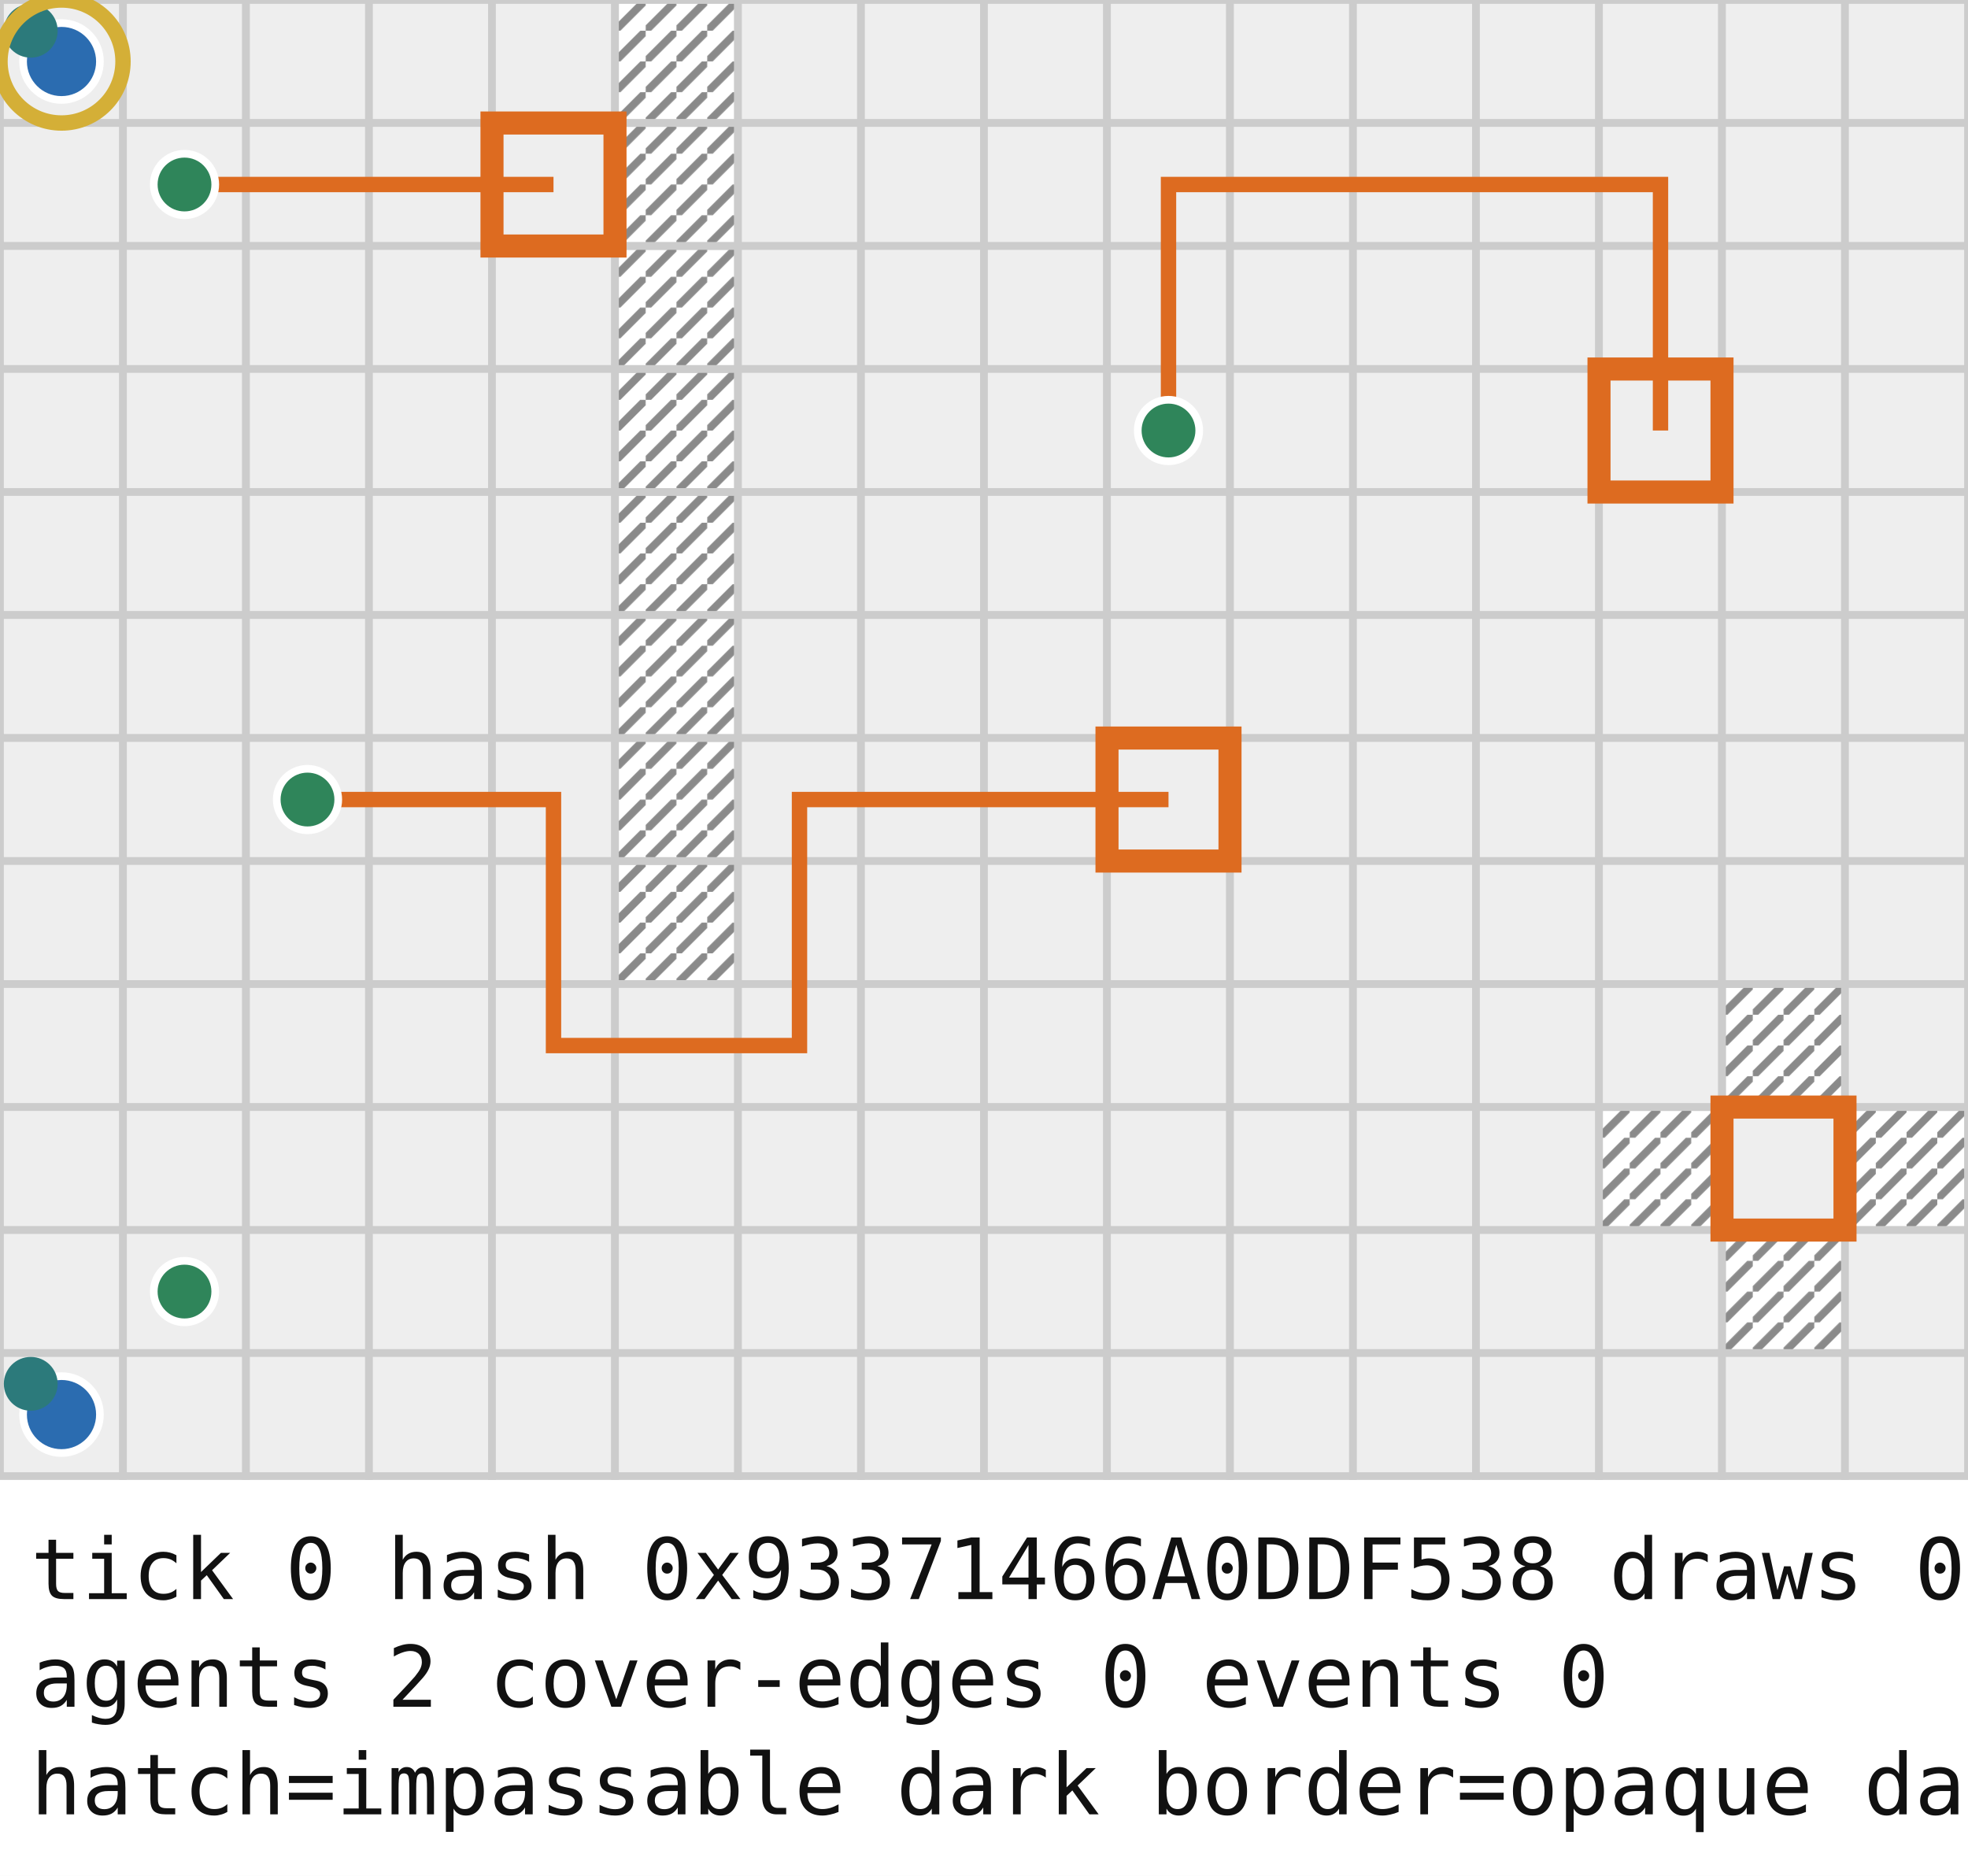
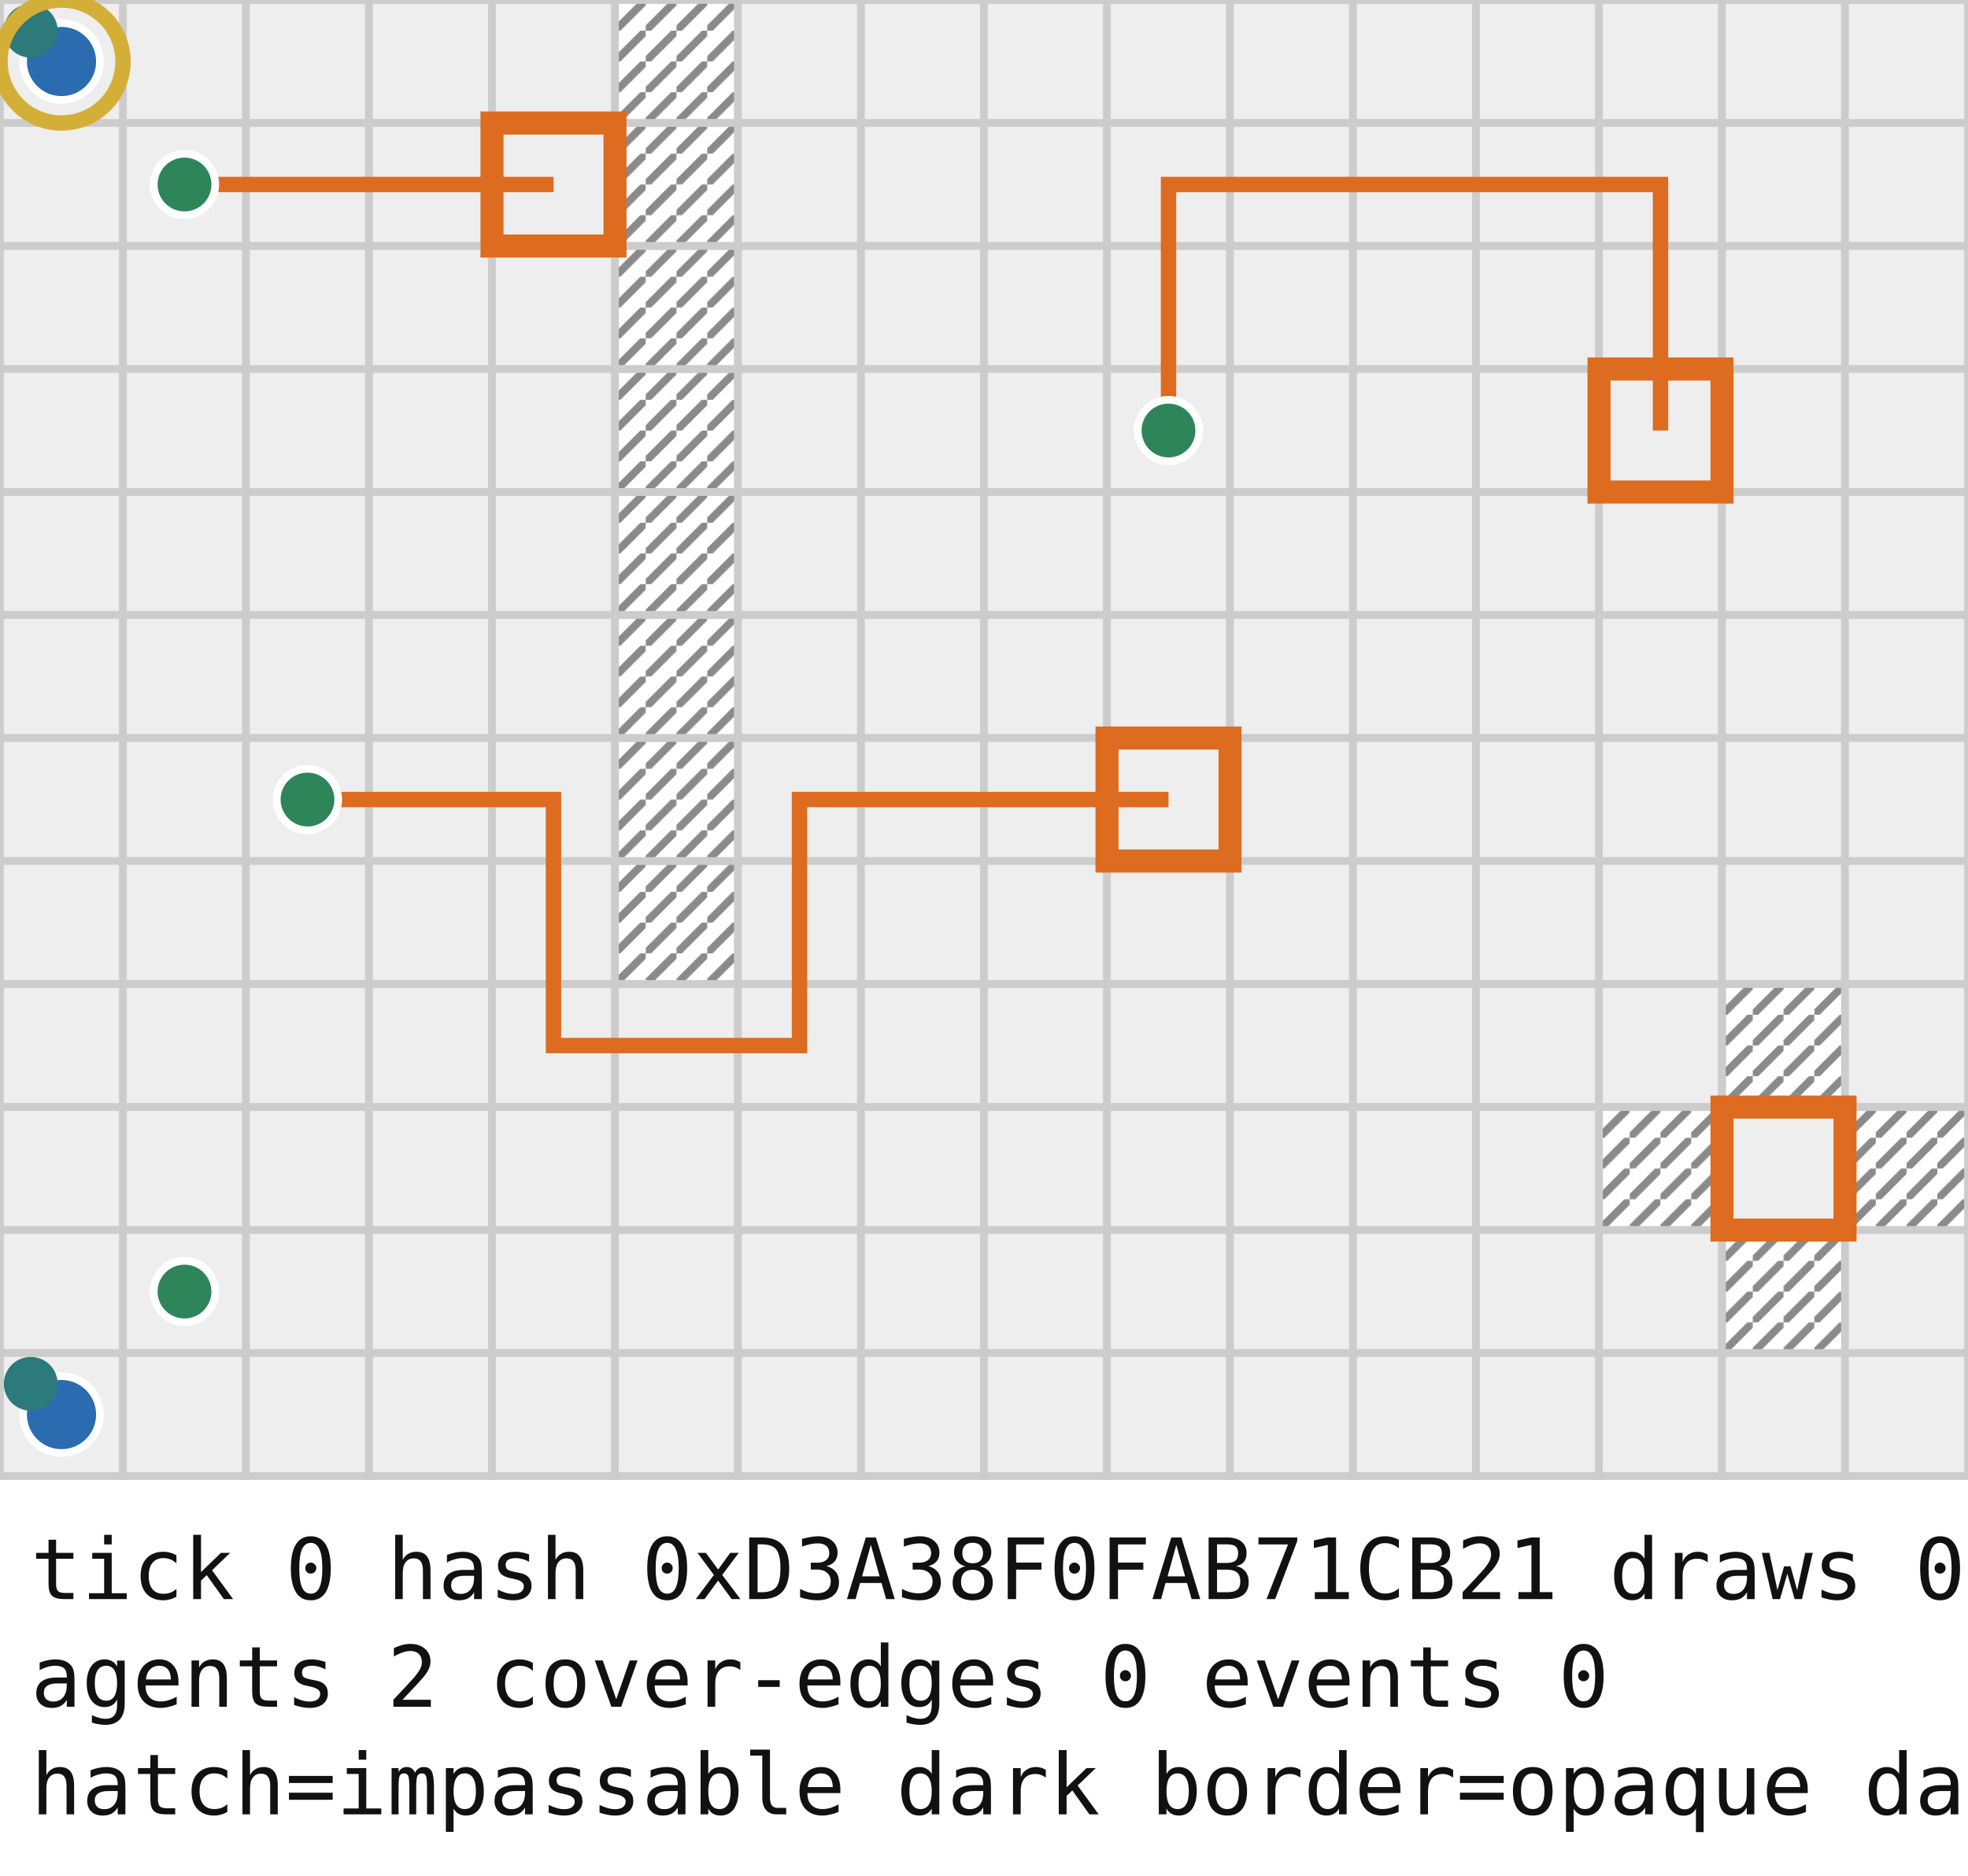
<svg xmlns="http://www.w3.org/2000/svg" width="256" height="244" viewBox="0 0 256 244">
  <defs>
    <pattern id="cw-hatch" width="4" height="4" patternUnits="userSpaceOnUse">
      <path d="M0,4 L4,0" stroke="#8a8a8a" stroke-width="1" />
    </pattern>
  </defs>
  <rect x="0" y="0" width="256" height="244" fill="#ffffff" />
  <rect x="0" y="0" width="16" height="16" fill="rgb(238,238,238)" stroke="#cccccc" stroke-width="1" />
  <rect x="16" y="0" width="16" height="16" fill="rgb(238,238,238)" stroke="#cccccc" stroke-width="1" />
  <rect x="32" y="0" width="16" height="16" fill="rgb(238,238,238)" stroke="#cccccc" stroke-width="1" />
  <rect x="48" y="0" width="16" height="16" fill="rgb(238,238,238)" stroke="#cccccc" stroke-width="1" />
  <rect x="64" y="0" width="16" height="16" fill="rgb(238,238,238)" stroke="#cccccc" stroke-width="1" />
  <rect x="80" y="0" width="16" height="16" fill="url(#cw-hatch)" stroke="#cccccc" stroke-width="1" />
  <rect x="96" y="0" width="16" height="16" fill="rgb(238,238,238)" stroke="#cccccc" stroke-width="1" />
  <rect x="112" y="0" width="16" height="16" fill="rgb(238,238,238)" stroke="#cccccc" stroke-width="1" />
  <rect x="128" y="0" width="16" height="16" fill="rgb(238,238,238)" stroke="#cccccc" stroke-width="1" />
  <rect x="144" y="0" width="16" height="16" fill="rgb(238,238,238)" stroke="#cccccc" stroke-width="1" />
  <rect x="160" y="0" width="16" height="16" fill="rgb(238,238,238)" stroke="#cccccc" stroke-width="1" />
  <rect x="176" y="0" width="16" height="16" fill="rgb(238,238,238)" stroke="#cccccc" stroke-width="1" />
  <rect x="192" y="0" width="16" height="16" fill="rgb(238,238,238)" stroke="#cccccc" stroke-width="1" />
  <rect x="208" y="0" width="16" height="16" fill="rgb(238,238,238)" stroke="#cccccc" stroke-width="1" />
  <rect x="224" y="0" width="16" height="16" fill="rgb(238,238,238)" stroke="#cccccc" stroke-width="1" />
  <rect x="240" y="0" width="16" height="16" fill="rgb(238,238,238)" stroke="#cccccc" stroke-width="1" />
  <rect x="0" y="16" width="16" height="16" fill="rgb(238,238,238)" stroke="#cccccc" stroke-width="1" />
  <rect x="16" y="16" width="16" height="16" fill="rgb(238,238,238)" stroke="#cccccc" stroke-width="1" />
  <rect x="32" y="16" width="16" height="16" fill="rgb(238,238,238)" stroke="#cccccc" stroke-width="1" />
  <rect x="48" y="16" width="16" height="16" fill="rgb(238,238,238)" stroke="#cccccc" stroke-width="1" />
  <rect x="64" y="16" width="16" height="16" fill="rgb(238,238,238)" stroke="#cccccc" stroke-width="1" />
  <rect x="80" y="16" width="16" height="16" fill="url(#cw-hatch)" stroke="#cccccc" stroke-width="1" />
  <rect x="96" y="16" width="16" height="16" fill="rgb(238,238,238)" stroke="#cccccc" stroke-width="1" />
  <rect x="112" y="16" width="16" height="16" fill="rgb(238,238,238)" stroke="#cccccc" stroke-width="1" />
  <rect x="128" y="16" width="16" height="16" fill="rgb(238,238,238)" stroke="#cccccc" stroke-width="1" />
  <rect x="144" y="16" width="16" height="16" fill="rgb(238,238,238)" stroke="#cccccc" stroke-width="1" />
  <rect x="160" y="16" width="16" height="16" fill="rgb(238,238,238)" stroke="#cccccc" stroke-width="1" />
  <rect x="176" y="16" width="16" height="16" fill="rgb(238,238,238)" stroke="#cccccc" stroke-width="1" />
  <rect x="192" y="16" width="16" height="16" fill="rgb(238,238,238)" stroke="#cccccc" stroke-width="1" />
  <rect x="208" y="16" width="16" height="16" fill="rgb(238,238,238)" stroke="#cccccc" stroke-width="1" />
  <rect x="224" y="16" width="16" height="16" fill="rgb(238,238,238)" stroke="#cccccc" stroke-width="1" />
  <rect x="240" y="16" width="16" height="16" fill="rgb(238,238,238)" stroke="#cccccc" stroke-width="1" />
  <rect x="0" y="32" width="16" height="16" fill="rgb(238,238,238)" stroke="#cccccc" stroke-width="1" />
  <rect x="16" y="32" width="16" height="16" fill="rgb(238,238,238)" stroke="#cccccc" stroke-width="1" />
  <rect x="32" y="32" width="16" height="16" fill="rgb(238,238,238)" stroke="#cccccc" stroke-width="1" />
  <rect x="48" y="32" width="16" height="16" fill="rgb(238,238,238)" stroke="#cccccc" stroke-width="1" />
  <rect x="64" y="32" width="16" height="16" fill="rgb(238,238,238)" stroke="#cccccc" stroke-width="1" />
  <rect x="80" y="32" width="16" height="16" fill="url(#cw-hatch)" stroke="#cccccc" stroke-width="1" />
  <rect x="96" y="32" width="16" height="16" fill="rgb(238,238,238)" stroke="#cccccc" stroke-width="1" />
  <rect x="112" y="32" width="16" height="16" fill="rgb(238,238,238)" stroke="#cccccc" stroke-width="1" />
  <rect x="128" y="32" width="16" height="16" fill="rgb(238,238,238)" stroke="#cccccc" stroke-width="1" />
  <rect x="144" y="32" width="16" height="16" fill="rgb(238,238,238)" stroke="#cccccc" stroke-width="1" />
  <rect x="160" y="32" width="16" height="16" fill="rgb(238,238,238)" stroke="#cccccc" stroke-width="1" />
  <rect x="176" y="32" width="16" height="16" fill="rgb(238,238,238)" stroke="#cccccc" stroke-width="1" />
  <rect x="192" y="32" width="16" height="16" fill="rgb(238,238,238)" stroke="#cccccc" stroke-width="1" />
  <rect x="208" y="32" width="16" height="16" fill="rgb(238,238,238)" stroke="#cccccc" stroke-width="1" />
  <rect x="224" y="32" width="16" height="16" fill="rgb(238,238,238)" stroke="#cccccc" stroke-width="1" />
  <rect x="240" y="32" width="16" height="16" fill="rgb(238,238,238)" stroke="#cccccc" stroke-width="1" />
  <rect x="0" y="48" width="16" height="16" fill="rgb(238,238,238)" stroke="#cccccc" stroke-width="1" />
  <rect x="16" y="48" width="16" height="16" fill="rgb(238,238,238)" stroke="#cccccc" stroke-width="1" />
  <rect x="32" y="48" width="16" height="16" fill="rgb(238,238,238)" stroke="#cccccc" stroke-width="1" />
  <rect x="48" y="48" width="16" height="16" fill="rgb(238,238,238)" stroke="#cccccc" stroke-width="1" />
  <rect x="64" y="48" width="16" height="16" fill="rgb(238,238,238)" stroke="#cccccc" stroke-width="1" />
  <rect x="80" y="48" width="16" height="16" fill="url(#cw-hatch)" stroke="#cccccc" stroke-width="1" />
  <rect x="96" y="48" width="16" height="16" fill="rgb(238,238,238)" stroke="#cccccc" stroke-width="1" />
  <rect x="112" y="48" width="16" height="16" fill="rgb(238,238,238)" stroke="#cccccc" stroke-width="1" />
  <rect x="128" y="48" width="16" height="16" fill="rgb(238,238,238)" stroke="#cccccc" stroke-width="1" />
  <rect x="144" y="48" width="16" height="16" fill="rgb(238,238,238)" stroke="#cccccc" stroke-width="1" />
  <rect x="160" y="48" width="16" height="16" fill="rgb(238,238,238)" stroke="#cccccc" stroke-width="1" />
  <rect x="176" y="48" width="16" height="16" fill="rgb(238,238,238)" stroke="#cccccc" stroke-width="1" />
  <rect x="192" y="48" width="16" height="16" fill="rgb(238,238,238)" stroke="#cccccc" stroke-width="1" />
  <rect x="208" y="48" width="16" height="16" fill="rgb(238,238,238)" stroke="#cccccc" stroke-width="1" />
  <rect x="224" y="48" width="16" height="16" fill="rgb(238,238,238)" stroke="#cccccc" stroke-width="1" />
  <rect x="240" y="48" width="16" height="16" fill="rgb(238,238,238)" stroke="#cccccc" stroke-width="1" />
  <rect x="0" y="64" width="16" height="16" fill="rgb(238,238,238)" stroke="#cccccc" stroke-width="1" />
  <rect x="16" y="64" width="16" height="16" fill="rgb(238,238,238)" stroke="#cccccc" stroke-width="1" />
  <rect x="32" y="64" width="16" height="16" fill="rgb(238,238,238)" stroke="#cccccc" stroke-width="1" />
  <rect x="48" y="64" width="16" height="16" fill="rgb(238,238,238)" stroke="#cccccc" stroke-width="1" />
  <rect x="64" y="64" width="16" height="16" fill="rgb(238,238,238)" stroke="#cccccc" stroke-width="1" />
  <rect x="80" y="64" width="16" height="16" fill="url(#cw-hatch)" stroke="#cccccc" stroke-width="1" />
  <rect x="96" y="64" width="16" height="16" fill="rgb(238,238,238)" stroke="#cccccc" stroke-width="1" />
  <rect x="112" y="64" width="16" height="16" fill="rgb(238,238,238)" stroke="#cccccc" stroke-width="1" />
  <rect x="128" y="64" width="16" height="16" fill="rgb(238,238,238)" stroke="#cccccc" stroke-width="1" />
  <rect x="144" y="64" width="16" height="16" fill="rgb(238,238,238)" stroke="#cccccc" stroke-width="1" />
  <rect x="160" y="64" width="16" height="16" fill="rgb(238,238,238)" stroke="#cccccc" stroke-width="1" />
  <rect x="176" y="64" width="16" height="16" fill="rgb(238,238,238)" stroke="#cccccc" stroke-width="1" />
  <rect x="192" y="64" width="16" height="16" fill="rgb(238,238,238)" stroke="#cccccc" stroke-width="1" />
  <rect x="208" y="64" width="16" height="16" fill="rgb(238,238,238)" stroke="#cccccc" stroke-width="1" />
  <rect x="224" y="64" width="16" height="16" fill="rgb(238,238,238)" stroke="#cccccc" stroke-width="1" />
  <rect x="240" y="64" width="16" height="16" fill="rgb(238,238,238)" stroke="#cccccc" stroke-width="1" />
  <rect x="0" y="80" width="16" height="16" fill="rgb(238,238,238)" stroke="#cccccc" stroke-width="1" />
  <rect x="16" y="80" width="16" height="16" fill="rgb(238,238,238)" stroke="#cccccc" stroke-width="1" />
  <rect x="32" y="80" width="16" height="16" fill="rgb(238,238,238)" stroke="#cccccc" stroke-width="1" />
  <rect x="48" y="80" width="16" height="16" fill="rgb(238,238,238)" stroke="#cccccc" stroke-width="1" />
  <rect x="64" y="80" width="16" height="16" fill="rgb(238,238,238)" stroke="#cccccc" stroke-width="1" />
  <rect x="80" y="80" width="16" height="16" fill="url(#cw-hatch)" stroke="#cccccc" stroke-width="1" />
  <rect x="96" y="80" width="16" height="16" fill="rgb(238,238,238)" stroke="#cccccc" stroke-width="1" />
  <rect x="112" y="80" width="16" height="16" fill="rgb(238,238,238)" stroke="#cccccc" stroke-width="1" />
  <rect x="128" y="80" width="16" height="16" fill="rgb(238,238,238)" stroke="#cccccc" stroke-width="1" />
  <rect x="144" y="80" width="16" height="16" fill="rgb(238,238,238)" stroke="#cccccc" stroke-width="1" />
  <rect x="160" y="80" width="16" height="16" fill="rgb(238,238,238)" stroke="#cccccc" stroke-width="1" />
  <rect x="176" y="80" width="16" height="16" fill="rgb(238,238,238)" stroke="#cccccc" stroke-width="1" />
  <rect x="192" y="80" width="16" height="16" fill="rgb(238,238,238)" stroke="#cccccc" stroke-width="1" />
  <rect x="208" y="80" width="16" height="16" fill="rgb(238,238,238)" stroke="#cccccc" stroke-width="1" />
  <rect x="224" y="80" width="16" height="16" fill="rgb(238,238,238)" stroke="#cccccc" stroke-width="1" />
  <rect x="240" y="80" width="16" height="16" fill="rgb(238,238,238)" stroke="#cccccc" stroke-width="1" />
  <rect x="0" y="96" width="16" height="16" fill="rgb(238,238,238)" stroke="#cccccc" stroke-width="1" />
  <rect x="16" y="96" width="16" height="16" fill="rgb(238,238,238)" stroke="#cccccc" stroke-width="1" />
  <rect x="32" y="96" width="16" height="16" fill="rgb(238,238,238)" stroke="#cccccc" stroke-width="1" />
  <rect x="48" y="96" width="16" height="16" fill="rgb(238,238,238)" stroke="#cccccc" stroke-width="1" />
  <rect x="64" y="96" width="16" height="16" fill="rgb(238,238,238)" stroke="#cccccc" stroke-width="1" />
  <rect x="80" y="96" width="16" height="16" fill="url(#cw-hatch)" stroke="#cccccc" stroke-width="1" />
  <rect x="96" y="96" width="16" height="16" fill="rgb(238,238,238)" stroke="#cccccc" stroke-width="1" />
  <rect x="112" y="96" width="16" height="16" fill="rgb(238,238,238)" stroke="#cccccc" stroke-width="1" />
  <rect x="128" y="96" width="16" height="16" fill="rgb(238,238,238)" stroke="#cccccc" stroke-width="1" />
  <rect x="144" y="96" width="16" height="16" fill="rgb(238,238,238)" stroke="#cccccc" stroke-width="1" />
  <rect x="160" y="96" width="16" height="16" fill="rgb(238,238,238)" stroke="#cccccc" stroke-width="1" />
  <rect x="176" y="96" width="16" height="16" fill="rgb(238,238,238)" stroke="#cccccc" stroke-width="1" />
  <rect x="192" y="96" width="16" height="16" fill="rgb(238,238,238)" stroke="#cccccc" stroke-width="1" />
  <rect x="208" y="96" width="16" height="16" fill="rgb(238,238,238)" stroke="#cccccc" stroke-width="1" />
  <rect x="224" y="96" width="16" height="16" fill="rgb(238,238,238)" stroke="#cccccc" stroke-width="1" />
  <rect x="240" y="96" width="16" height="16" fill="rgb(238,238,238)" stroke="#cccccc" stroke-width="1" />
  <rect x="0" y="112" width="16" height="16" fill="rgb(238,238,238)" stroke="#cccccc" stroke-width="1" />
  <rect x="16" y="112" width="16" height="16" fill="rgb(238,238,238)" stroke="#cccccc" stroke-width="1" />
  <rect x="32" y="112" width="16" height="16" fill="rgb(238,238,238)" stroke="#cccccc" stroke-width="1" />
  <rect x="48" y="112" width="16" height="16" fill="rgb(238,238,238)" stroke="#cccccc" stroke-width="1" />
  <rect x="64" y="112" width="16" height="16" fill="rgb(238,238,238)" stroke="#cccccc" stroke-width="1" />
  <rect x="80" y="112" width="16" height="16" fill="url(#cw-hatch)" stroke="#cccccc" stroke-width="1" />
  <rect x="96" y="112" width="16" height="16" fill="rgb(238,238,238)" stroke="#cccccc" stroke-width="1" />
  <rect x="112" y="112" width="16" height="16" fill="rgb(238,238,238)" stroke="#cccccc" stroke-width="1" />
  <rect x="128" y="112" width="16" height="16" fill="rgb(238,238,238)" stroke="#cccccc" stroke-width="1" />
  <rect x="144" y="112" width="16" height="16" fill="rgb(238,238,238)" stroke="#cccccc" stroke-width="1" />
  <rect x="160" y="112" width="16" height="16" fill="rgb(238,238,238)" stroke="#cccccc" stroke-width="1" />
  <rect x="176" y="112" width="16" height="16" fill="rgb(238,238,238)" stroke="#cccccc" stroke-width="1" />
  <rect x="192" y="112" width="16" height="16" fill="rgb(238,238,238)" stroke="#cccccc" stroke-width="1" />
  <rect x="208" y="112" width="16" height="16" fill="rgb(238,238,238)" stroke="#cccccc" stroke-width="1" />
  <rect x="224" y="112" width="16" height="16" fill="rgb(238,238,238)" stroke="#cccccc" stroke-width="1" />
  <rect x="240" y="112" width="16" height="16" fill="rgb(238,238,238)" stroke="#cccccc" stroke-width="1" />
  <rect x="0" y="128" width="16" height="16" fill="rgb(238,238,238)" stroke="#cccccc" stroke-width="1" />
  <rect x="16" y="128" width="16" height="16" fill="rgb(238,238,238)" stroke="#cccccc" stroke-width="1" />
  <rect x="32" y="128" width="16" height="16" fill="rgb(238,238,238)" stroke="#cccccc" stroke-width="1" />
  <rect x="48" y="128" width="16" height="16" fill="rgb(238,238,238)" stroke="#cccccc" stroke-width="1" />
  <rect x="64" y="128" width="16" height="16" fill="rgb(238,238,238)" stroke="#cccccc" stroke-width="1" />
  <rect x="80" y="128" width="16" height="16" fill="rgb(238,238,238)" stroke="#cccccc" stroke-width="1" />
  <rect x="96" y="128" width="16" height="16" fill="rgb(238,238,238)" stroke="#cccccc" stroke-width="1" />
  <rect x="112" y="128" width="16" height="16" fill="rgb(238,238,238)" stroke="#cccccc" stroke-width="1" />
  <rect x="128" y="128" width="16" height="16" fill="rgb(238,238,238)" stroke="#cccccc" stroke-width="1" />
  <rect x="144" y="128" width="16" height="16" fill="rgb(238,238,238)" stroke="#cccccc" stroke-width="1" />
  <rect x="160" y="128" width="16" height="16" fill="rgb(238,238,238)" stroke="#cccccc" stroke-width="1" />
  <rect x="176" y="128" width="16" height="16" fill="rgb(238,238,238)" stroke="#cccccc" stroke-width="1" />
  <rect x="192" y="128" width="16" height="16" fill="rgb(238,238,238)" stroke="#cccccc" stroke-width="1" />
  <rect x="208" y="128" width="16" height="16" fill="rgb(238,238,238)" stroke="#cccccc" stroke-width="1" />
  <rect x="224" y="128" width="16" height="16" fill="url(#cw-hatch)" stroke="#cccccc" stroke-width="1" />
  <rect x="240" y="128" width="16" height="16" fill="rgb(238,238,238)" stroke="#cccccc" stroke-width="1" />
  <rect x="0" y="144" width="16" height="16" fill="rgb(238,238,238)" stroke="#cccccc" stroke-width="1" />
  <rect x="16" y="144" width="16" height="16" fill="rgb(238,238,238)" stroke="#cccccc" stroke-width="1" />
  <rect x="32" y="144" width="16" height="16" fill="rgb(238,238,238)" stroke="#cccccc" stroke-width="1" />
  <rect x="48" y="144" width="16" height="16" fill="rgb(238,238,238)" stroke="#cccccc" stroke-width="1" />
  <rect x="64" y="144" width="16" height="16" fill="rgb(238,238,238)" stroke="#cccccc" stroke-width="1" />
  <rect x="80" y="144" width="16" height="16" fill="rgb(238,238,238)" stroke="#cccccc" stroke-width="1" />
  <rect x="96" y="144" width="16" height="16" fill="rgb(238,238,238)" stroke="#cccccc" stroke-width="1" />
  <rect x="112" y="144" width="16" height="16" fill="rgb(238,238,238)" stroke="#cccccc" stroke-width="1" />
  <rect x="128" y="144" width="16" height="16" fill="rgb(238,238,238)" stroke="#cccccc" stroke-width="1" />
  <rect x="144" y="144" width="16" height="16" fill="rgb(238,238,238)" stroke="#cccccc" stroke-width="1" />
  <rect x="160" y="144" width="16" height="16" fill="rgb(238,238,238)" stroke="#cccccc" stroke-width="1" />
  <rect x="176" y="144" width="16" height="16" fill="rgb(238,238,238)" stroke="#cccccc" stroke-width="1" />
  <rect x="192" y="144" width="16" height="16" fill="rgb(238,238,238)" stroke="#cccccc" stroke-width="1" />
  <rect x="208" y="144" width="16" height="16" fill="url(#cw-hatch)" stroke="#cccccc" stroke-width="1" />
  <rect x="224" y="144" width="16" height="16" fill="rgb(238,238,238)" stroke="#cccccc" stroke-width="1" />
  <rect x="240" y="144" width="16" height="16" fill="url(#cw-hatch)" stroke="#cccccc" stroke-width="1" />
  <rect x="0" y="160" width="16" height="16" fill="rgb(238,238,238)" stroke="#cccccc" stroke-width="1" />
  <rect x="16" y="160" width="16" height="16" fill="rgb(238,238,238)" stroke="#cccccc" stroke-width="1" />
  <rect x="32" y="160" width="16" height="16" fill="rgb(238,238,238)" stroke="#cccccc" stroke-width="1" />
  <rect x="48" y="160" width="16" height="16" fill="rgb(238,238,238)" stroke="#cccccc" stroke-width="1" />
  <rect x="64" y="160" width="16" height="16" fill="rgb(238,238,238)" stroke="#cccccc" stroke-width="1" />
  <rect x="80" y="160" width="16" height="16" fill="rgb(238,238,238)" stroke="#cccccc" stroke-width="1" />
  <rect x="96" y="160" width="16" height="16" fill="rgb(238,238,238)" stroke="#cccccc" stroke-width="1" />
  <rect x="112" y="160" width="16" height="16" fill="rgb(238,238,238)" stroke="#cccccc" stroke-width="1" />
  <rect x="128" y="160" width="16" height="16" fill="rgb(238,238,238)" stroke="#cccccc" stroke-width="1" />
  <rect x="144" y="160" width="16" height="16" fill="rgb(238,238,238)" stroke="#cccccc" stroke-width="1" />
  <rect x="160" y="160" width="16" height="16" fill="rgb(238,238,238)" stroke="#cccccc" stroke-width="1" />
  <rect x="176" y="160" width="16" height="16" fill="rgb(238,238,238)" stroke="#cccccc" stroke-width="1" />
  <rect x="192" y="160" width="16" height="16" fill="rgb(238,238,238)" stroke="#cccccc" stroke-width="1" />
  <rect x="208" y="160" width="16" height="16" fill="rgb(238,238,238)" stroke="#cccccc" stroke-width="1" />
  <rect x="224" y="160" width="16" height="16" fill="url(#cw-hatch)" stroke="#cccccc" stroke-width="1" />
  <rect x="240" y="160" width="16" height="16" fill="rgb(238,238,238)" stroke="#cccccc" stroke-width="1" />
  <rect x="0" y="176" width="16" height="16" fill="rgb(238,238,238)" stroke="#cccccc" stroke-width="1" />
  <rect x="16" y="176" width="16" height="16" fill="rgb(238,238,238)" stroke="#cccccc" stroke-width="1" />
  <rect x="32" y="176" width="16" height="16" fill="rgb(238,238,238)" stroke="#cccccc" stroke-width="1" />
  <rect x="48" y="176" width="16" height="16" fill="rgb(238,238,238)" stroke="#cccccc" stroke-width="1" />
  <rect x="64" y="176" width="16" height="16" fill="rgb(238,238,238)" stroke="#cccccc" stroke-width="1" />
  <rect x="80" y="176" width="16" height="16" fill="rgb(238,238,238)" stroke="#cccccc" stroke-width="1" />
  <rect x="96" y="176" width="16" height="16" fill="rgb(238,238,238)" stroke="#cccccc" stroke-width="1" />
  <rect x="112" y="176" width="16" height="16" fill="rgb(238,238,238)" stroke="#cccccc" stroke-width="1" />
  <rect x="128" y="176" width="16" height="16" fill="rgb(238,238,238)" stroke="#cccccc" stroke-width="1" />
  <rect x="144" y="176" width="16" height="16" fill="rgb(238,238,238)" stroke="#cccccc" stroke-width="1" />
  <rect x="160" y="176" width="16" height="16" fill="rgb(238,238,238)" stroke="#cccccc" stroke-width="1" />
  <rect x="176" y="176" width="16" height="16" fill="rgb(238,238,238)" stroke="#cccccc" stroke-width="1" />
  <rect x="192" y="176" width="16" height="16" fill="rgb(238,238,238)" stroke="#cccccc" stroke-width="1" />
  <rect x="208" y="176" width="16" height="16" fill="rgb(238,238,238)" stroke="#cccccc" stroke-width="1" />
  <rect x="224" y="176" width="16" height="16" fill="rgb(238,238,238)" stroke="#cccccc" stroke-width="1" />
  <rect x="240" y="176" width="16" height="16" fill="rgb(238,238,238)" stroke="#cccccc" stroke-width="1" />
  <circle cx="8" cy="8" r="5" fill="#2b6cb0" stroke="#ffffff" stroke-width="1" />
  <circle cx="8" cy="184" r="5" fill="#2b6cb0" stroke="#ffffff" stroke-width="1" />
  <circle cx="4" cy="4" r="3" fill="#2c7a7b" stroke="#2c7a7b" stroke-width="1" />
  <circle cx="4" cy="180" r="3" fill="#2c7a7b" stroke="#2c7a7b" stroke-width="1" />
  <circle cx="8" cy="8" r="8" fill="none" stroke="#d4af37" stroke-width="2" />
  <polyline points="24,24 40,24 56,24 72,24" fill="none" stroke="#dd6b20" stroke-width="2" />
  <circle cx="24" cy="24" r="4" fill="#2f855a" stroke="#ffffff" stroke-width="1" />
  <rect x="64" y="16" width="16" height="16" fill="none" stroke="#dd6b20" stroke-width="3" />
  <polyline points="40,104 56,104 72,104 72,120 72,136 88,136 104,136 104,120 104,104 120,104 136,104 152,104" fill="none" stroke="#dd6b20" stroke-width="2" />
  <circle cx="40" cy="104" r="4" fill="#2f855a" stroke="#ffffff" stroke-width="1" />
  <rect x="144" y="96" width="16" height="16" fill="none" stroke="#dd6b20" stroke-width="3" />
  <polyline points="152,56 152,40 152,24 168,24 184,24 200,24 216,24 216,40 216,56" fill="none" stroke="#dd6b20" stroke-width="2" />
  <circle cx="152" cy="56" r="4" fill="#2f855a" stroke="#ffffff" stroke-width="1" />
  <rect x="208" y="48" width="16" height="16" fill="none" stroke="#dd6b20" stroke-width="3" />
  <circle cx="24" cy="168" r="4" fill="#2f855a" stroke="#ffffff" stroke-width="1" />
  <rect x="224" y="144" width="16" height="16" fill="none" stroke="#dd6b20" stroke-width="3" />
-   <text x="4" y="208" font-family="monospace" font-size="11" fill="#111111">tick 0  hash 0x93371466A0DDF538  draws 0</text>
+   <text x="4" y="208" font-family="monospace" font-size="11" fill="#111111">tick 0  hash 0xD3A38F0FAB71CB21  draws 0</text>
  <text x="4" y="222" font-family="monospace" font-size="11" fill="#111111">agents 2  cover-edges 0  events 0</text>
  <text x="4" y="236" font-family="monospace" font-size="11" fill="#111111">hatch=impassable  dark border=opaque  darker fill=higher elevation  triangle=cover  circle=agent</text>
</svg>
